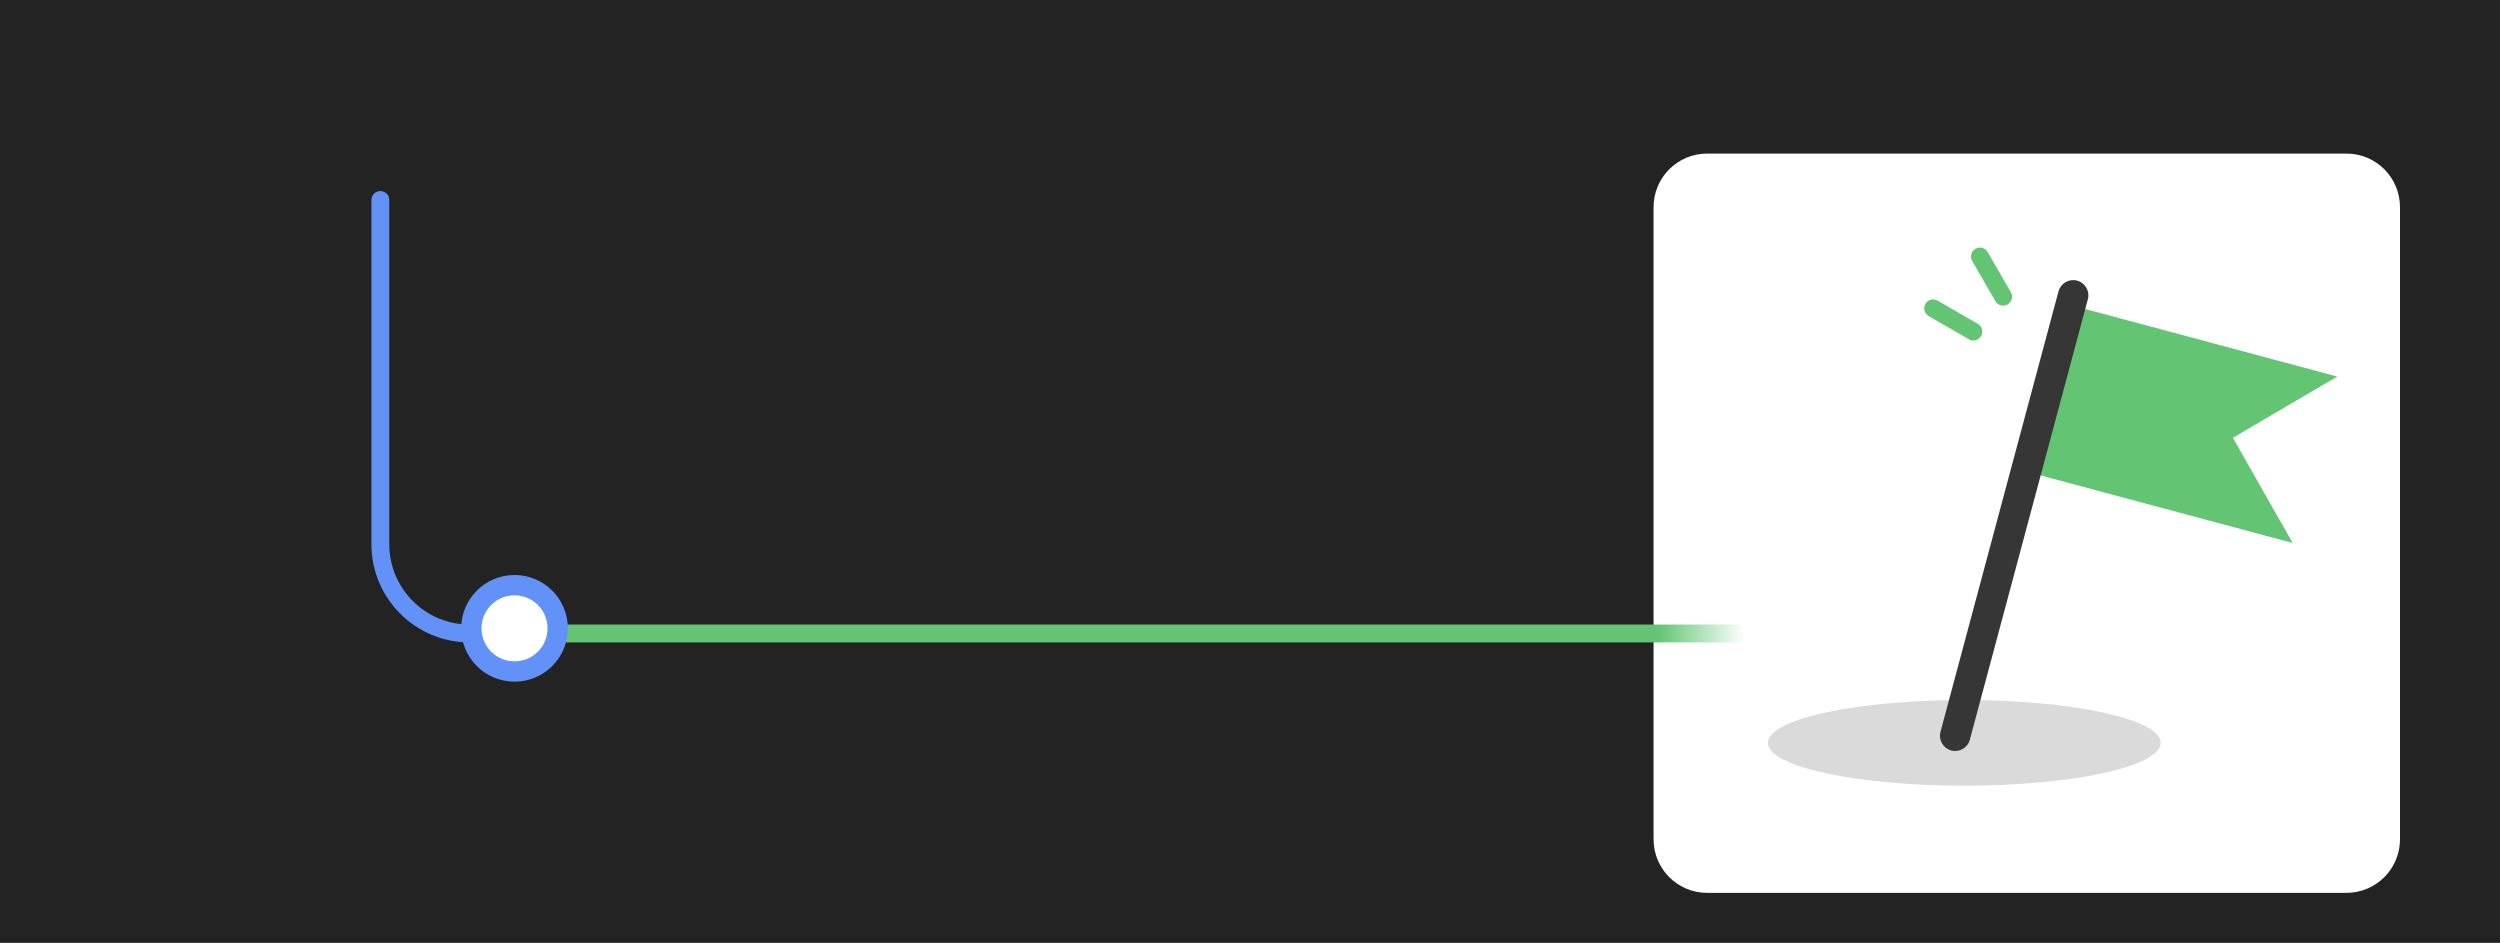
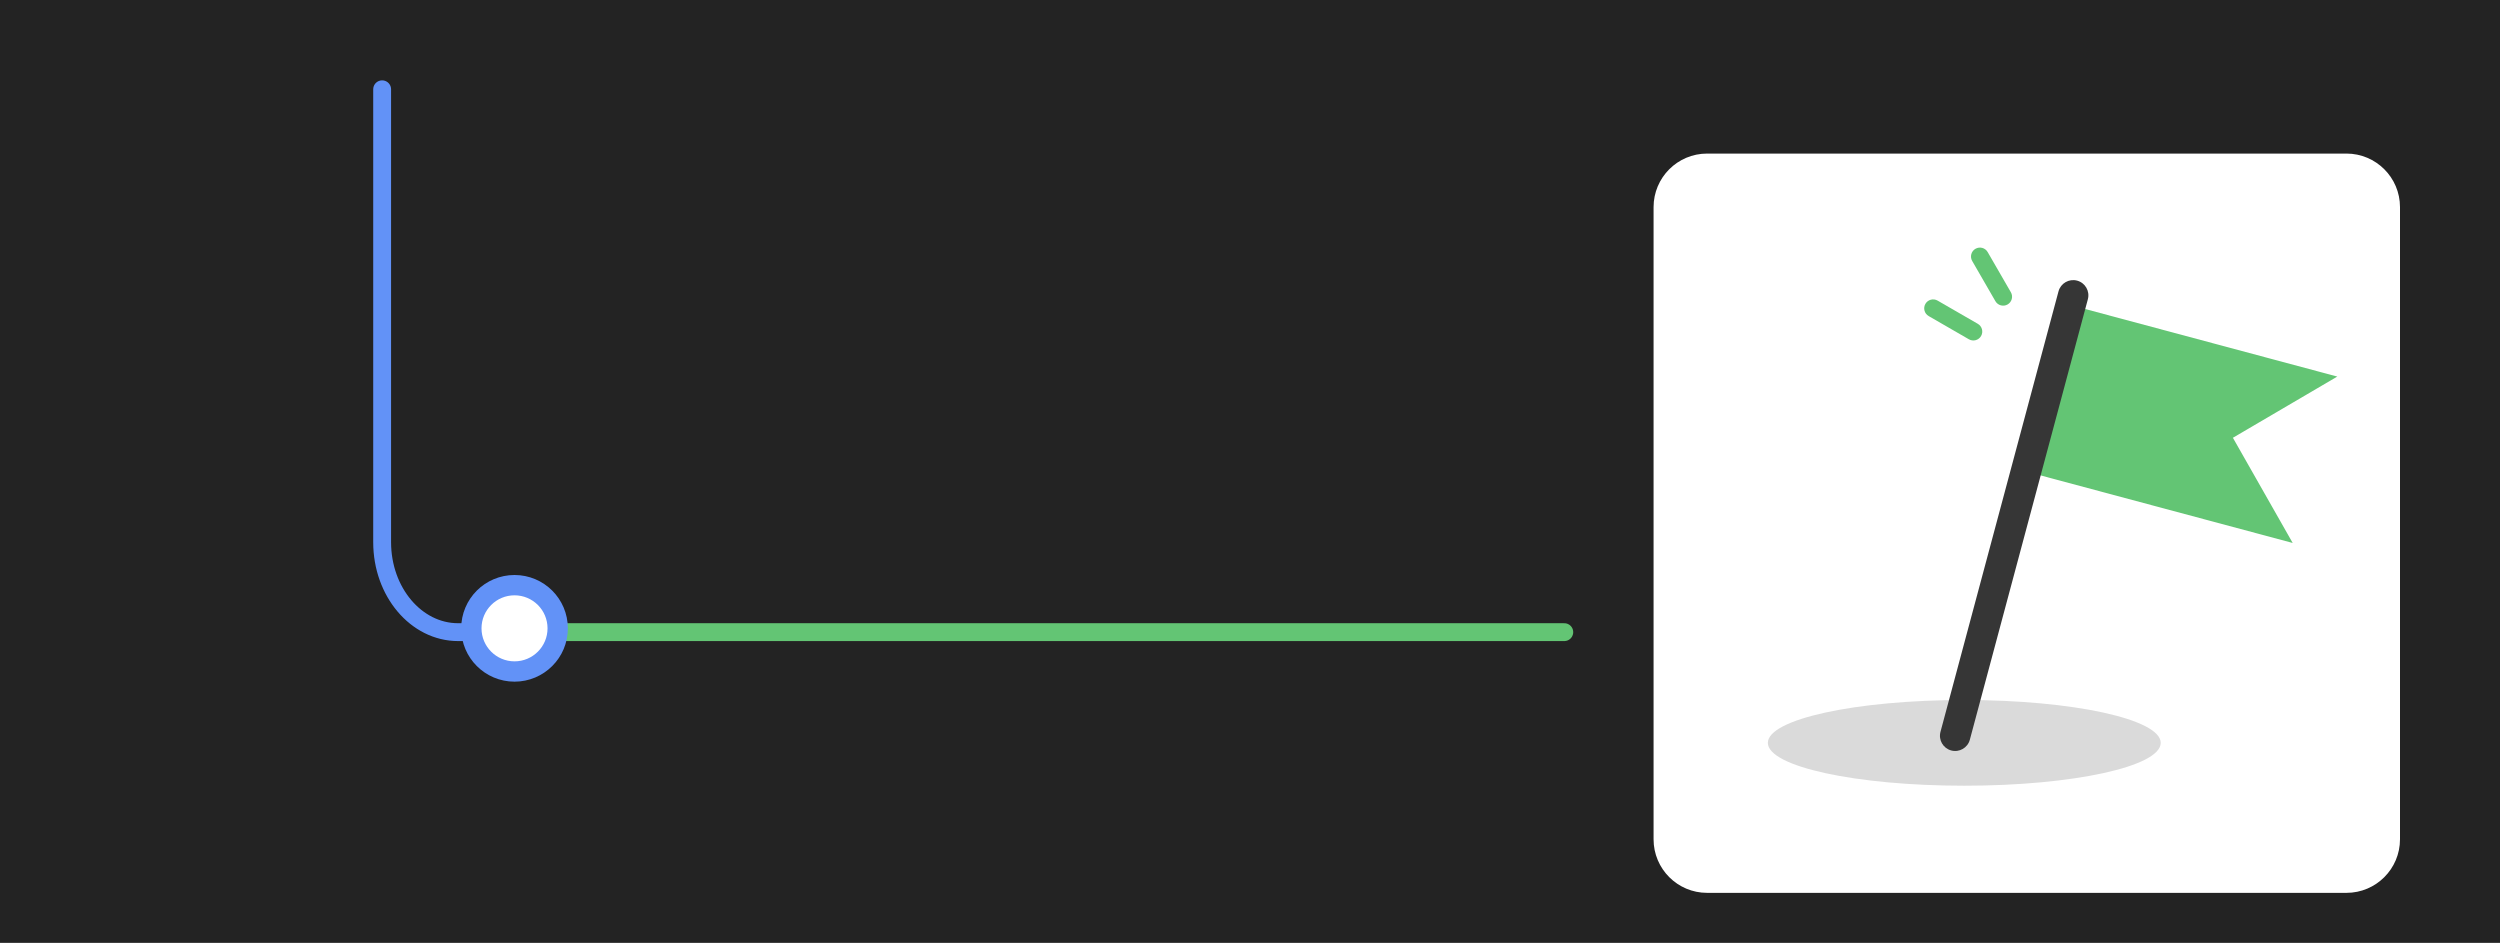
<svg xmlns="http://www.w3.org/2000/svg" width="700" height="264" viewBox="0 0 700 264" fill="none">
  <rect width="700" height="264" transform="matrix(-1 0 0 1 700 0)" fill="#232323" />
  <rect width="209" height="207" rx="15" transform="matrix(-1 0 0 1 672 43)" fill="white" />
  <ellipse cx="550" cy="208" rx="55" ry="12" fill="#DADADA" />
  <path d="M583.182 86.346L654.44 105.44L625.212 122.576L641.956 152.031L570.698 132.938L583.182 86.346Z" fill="#63C574" />
  <rect x="577.481" y="77.475" width="8.512" height="136.194" rx="4.256" transform="rotate(15 577.481 77.4749)" fill="#363636" />
  <rect x="550.964" y="70.911" width="5" height="18" rx="2.5" transform="rotate(-30 550.964 70.9106)" fill="#63C574" />
  <rect x="537.862" y="87.249" width="5" height="18" rx="2.5" transform="rotate(-60 537.862 87.249)" fill="#63C574" />
-   <path d="M106.5 56L106.5 152.378C106.5 166.185 117.693 177.378 131.5 177.378L495.4 177.378" stroke="url(#paint0_linear_1732_35)" stroke-width="5" stroke-linecap="round" />
+   <path d="M107 25V151.829C107 165.731 116.526 177 128.278 177L438 177" stroke="url(#paint0_linear_1732_35)" stroke-width="5" stroke-linecap="round" />
  <circle cx="144.067" cy="175.933" r="14.933" fill="#6292F7" />
  <circle cx="144.067" cy="175.933" r="9.244" fill="white" />
  <defs>
-     <linearGradient id="paint0_linear_1732_35" x1="142.5" y1="177.5" x2="488.5" y2="177.5" gradientUnits="userSpaceOnUse">
-       <stop stop-color="#6292F7" />
-       <stop stop-color="#63C574" />
-       <stop offset="0.93" stop-color="#63C574" />
-       <stop offset="1" stop-color="white" />
+     <linearGradient id="paint0_linear_1732_35" x1="137.64" y1="177.123" x2="154" y2="177.123" gradientUnits="userSpaceOnUse">
+       <stop offset="0.07" stop-color="#6292F7" />
+       <stop offset="1" stop-color="#63C574" />
    </linearGradient>
  </defs>
</svg>
